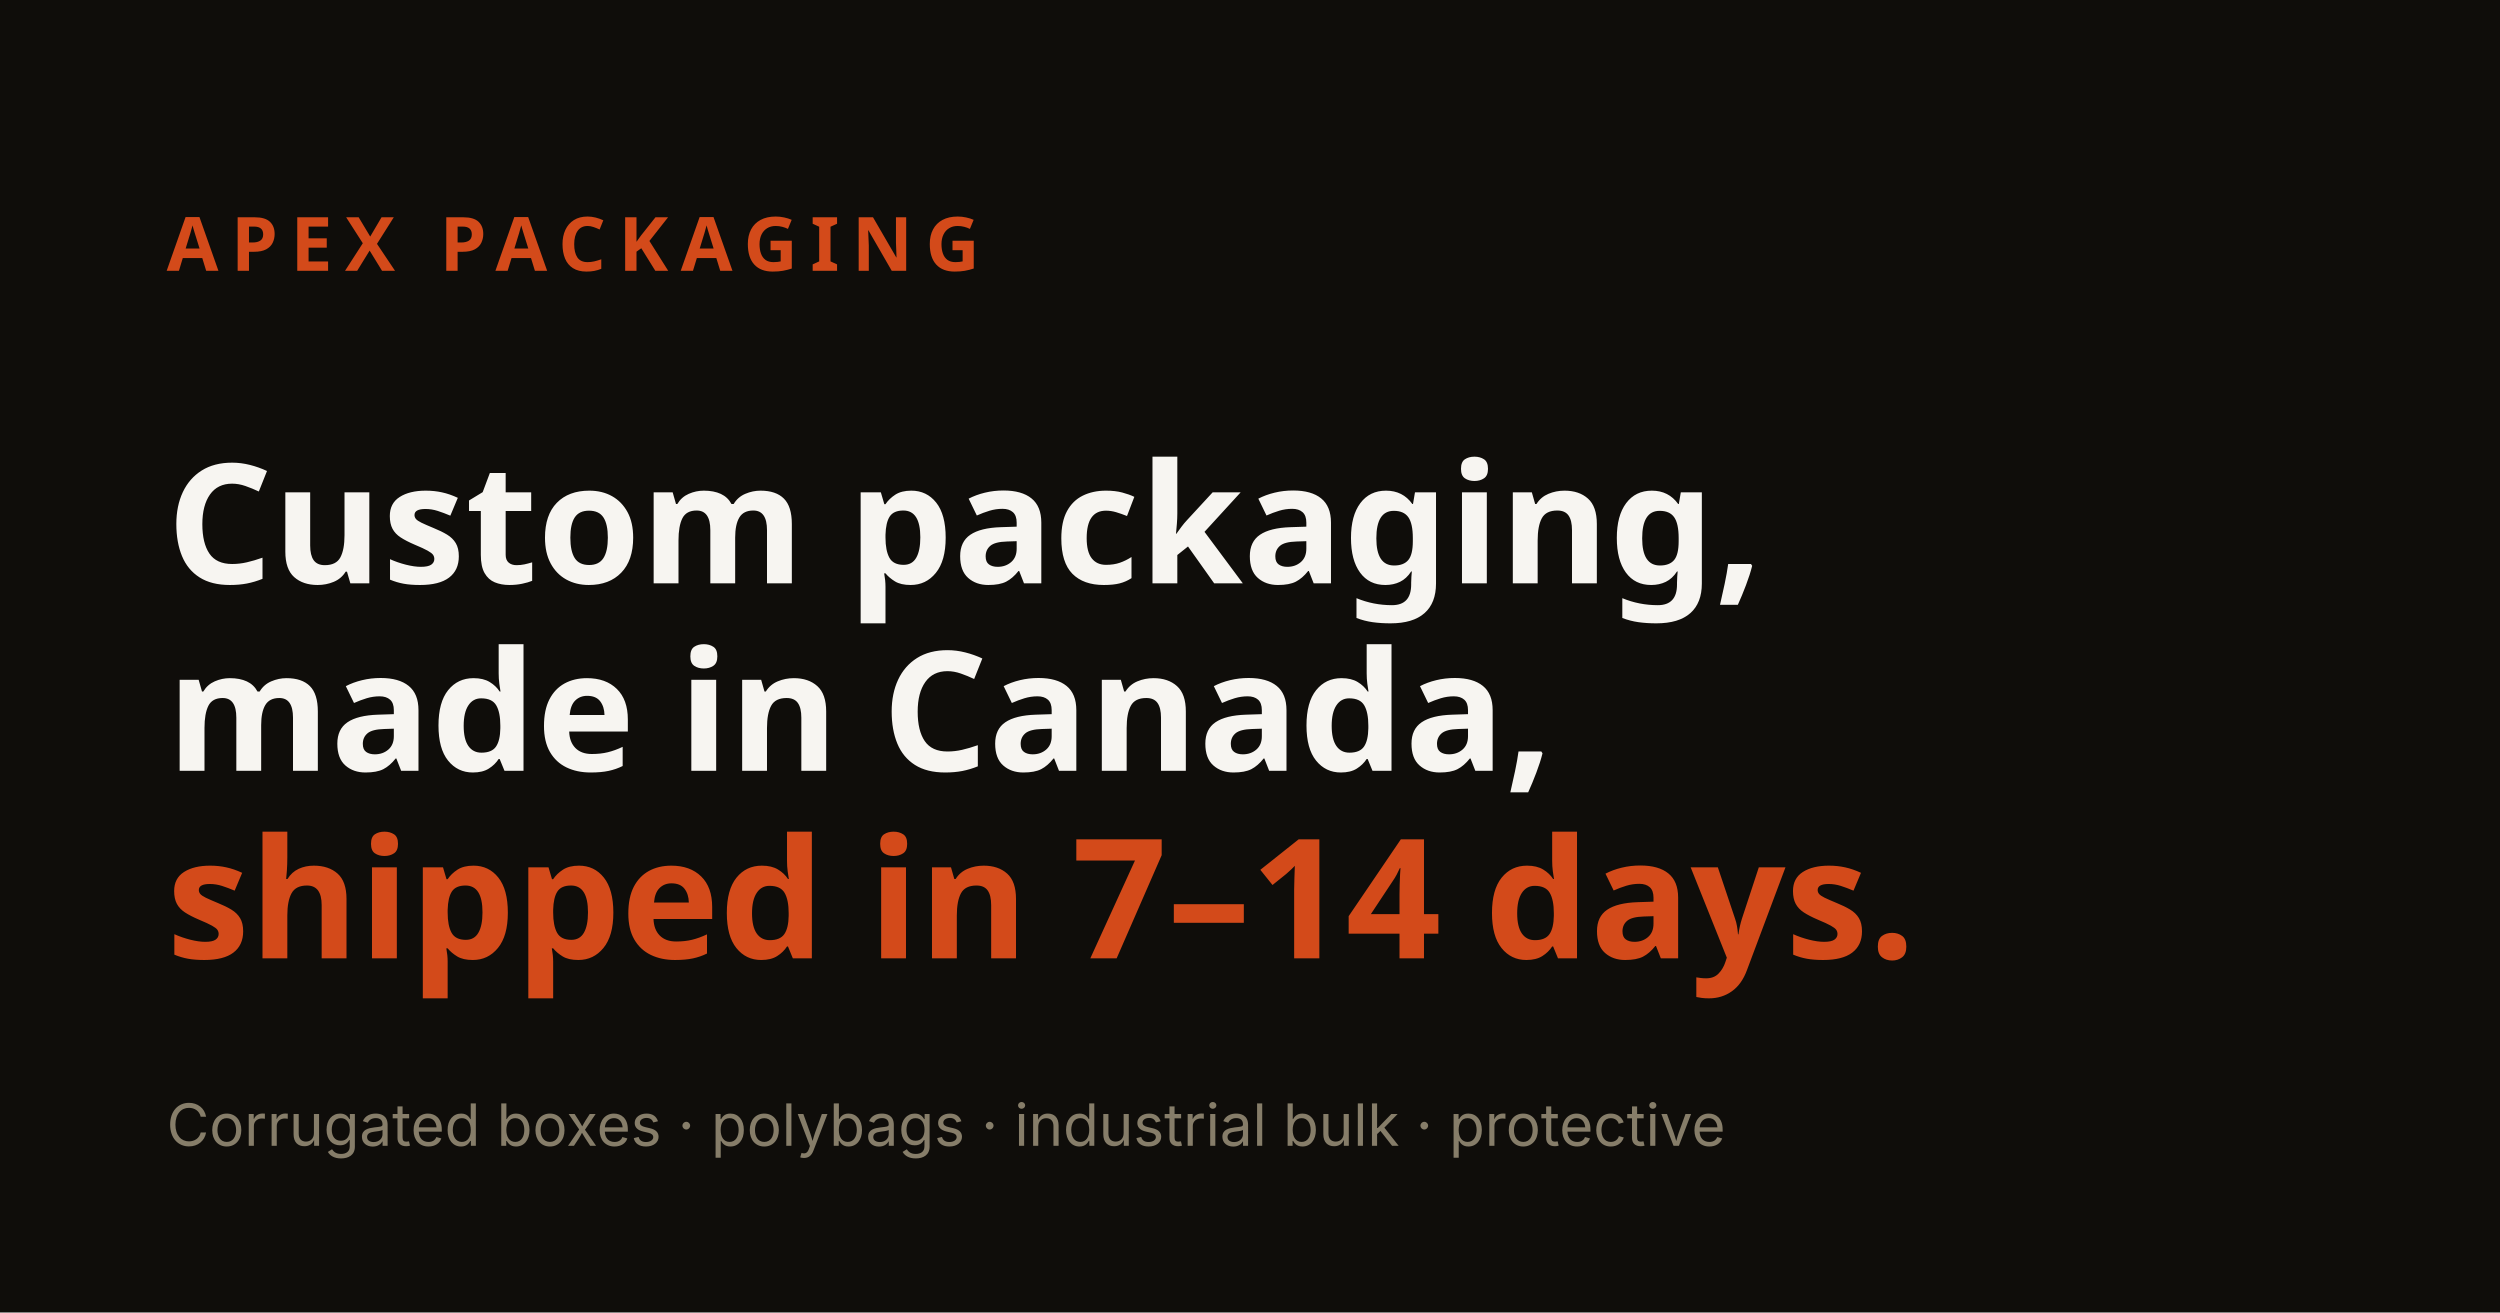
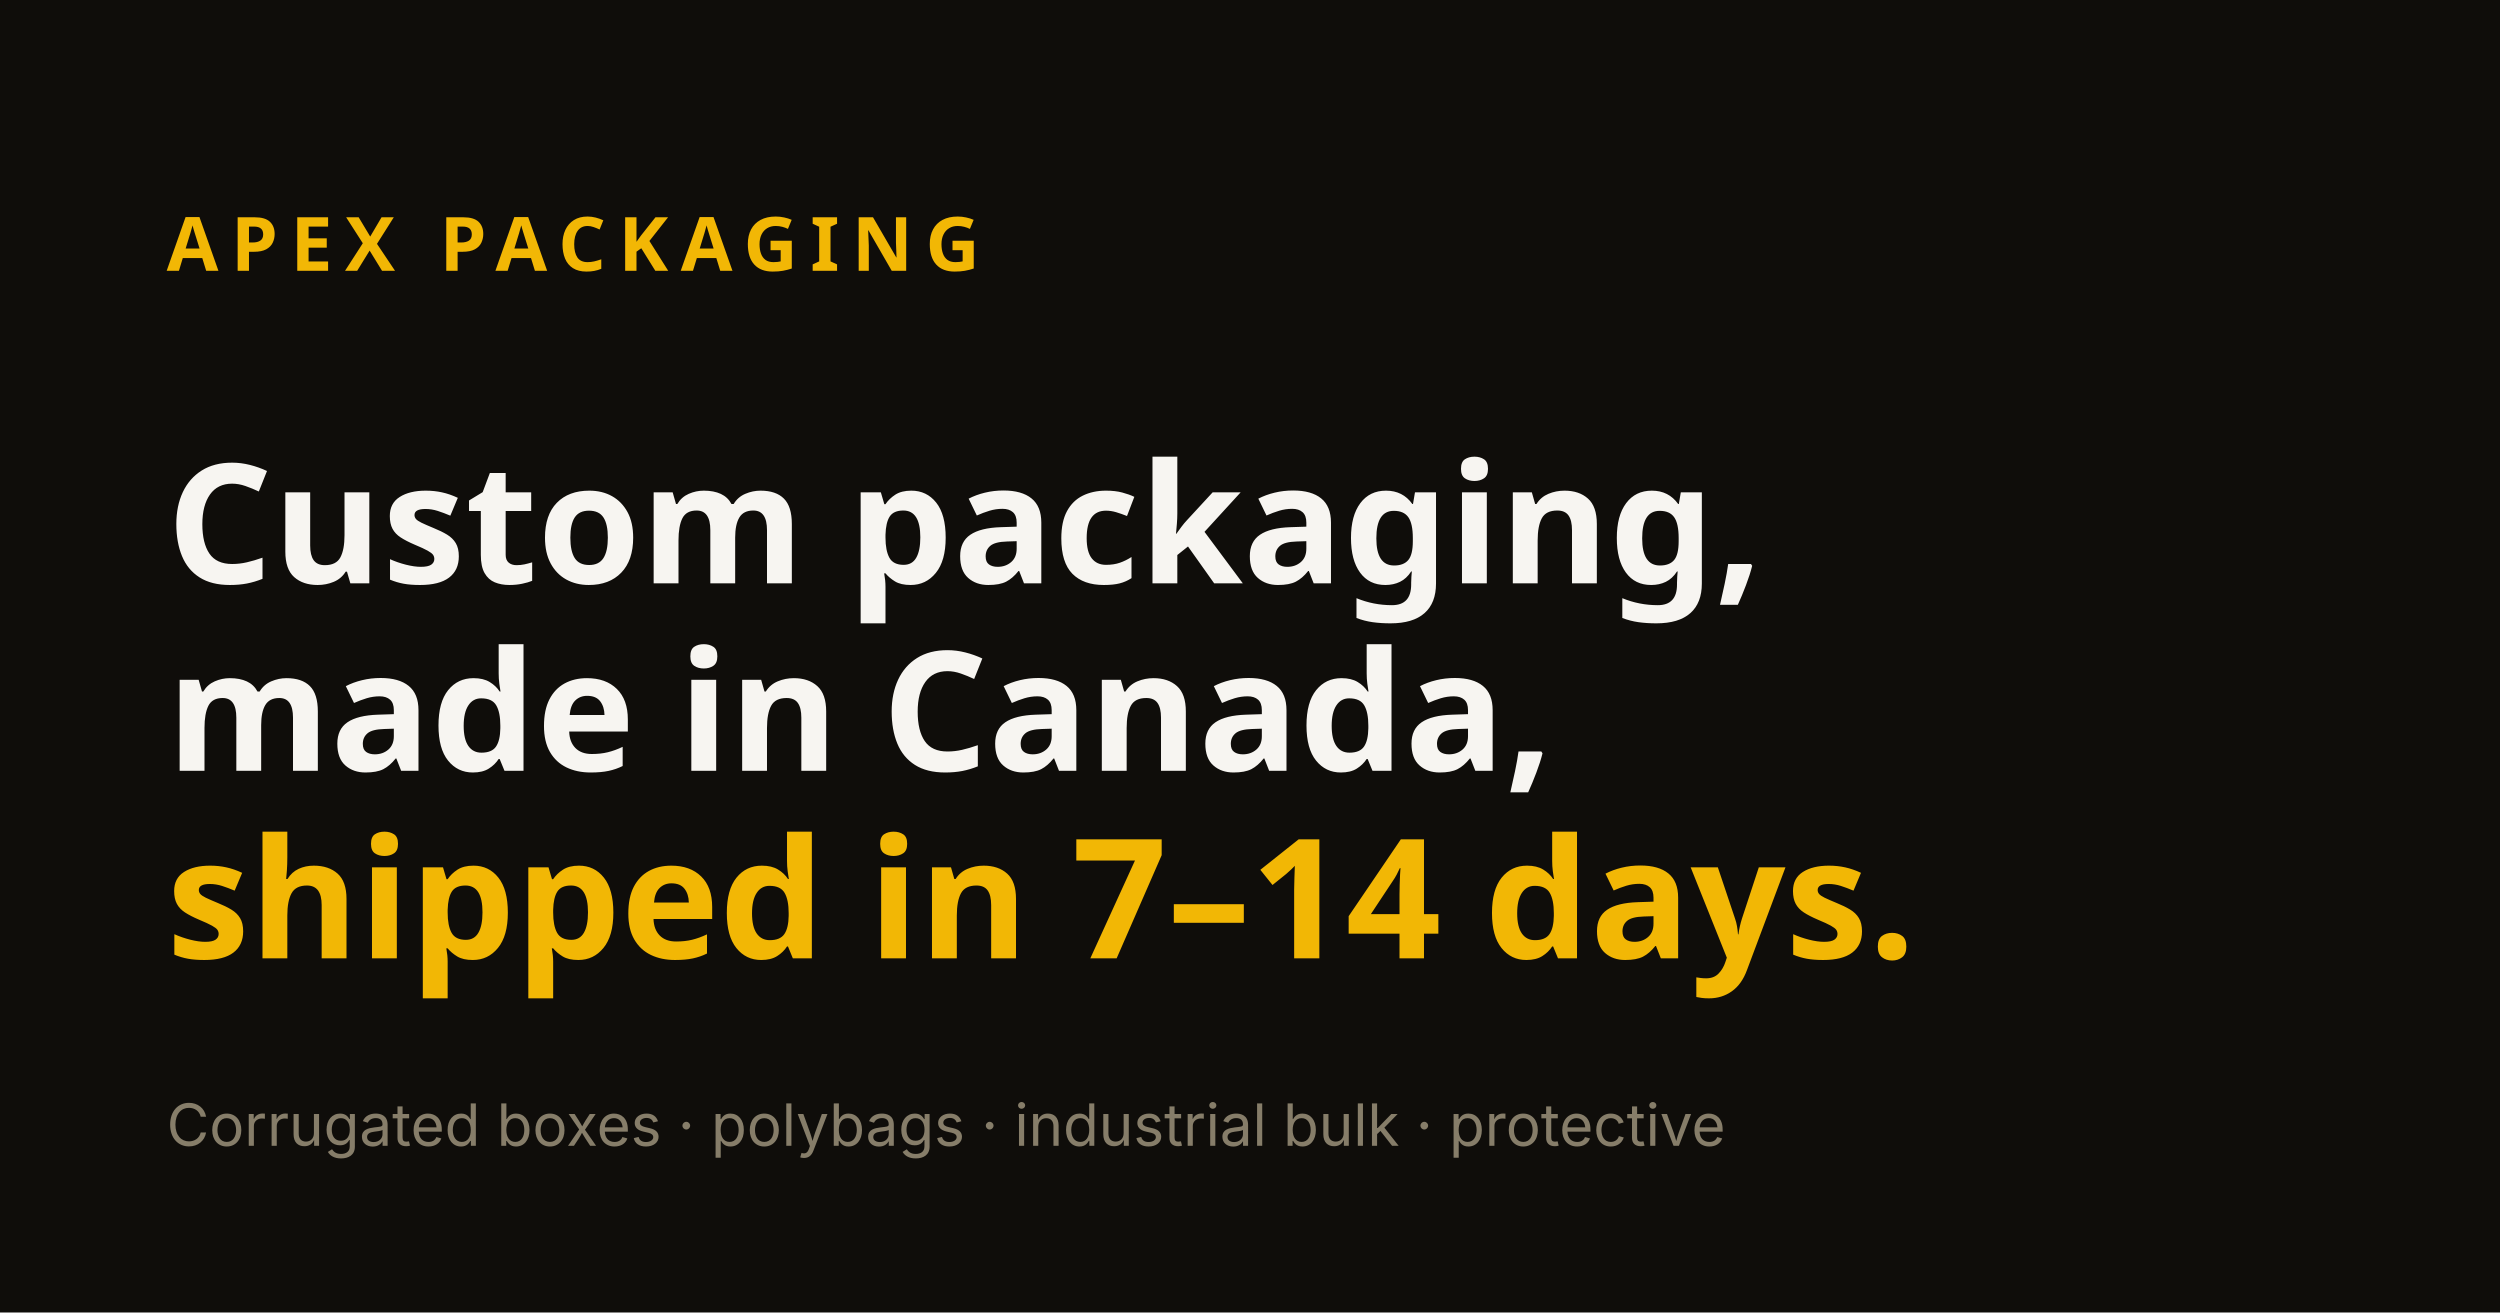
<svg xmlns="http://www.w3.org/2000/svg" viewBox="0 0 1200 630">
  <rect width="1200" height="630" fill="#0F0D0A" />
  <g transform="translate(80,80)">
-     <text x="0" y="50" font-family="Archivo, sans-serif" font-weight="700" font-size="36" fill="#D34A1A" letter-spacing="6">APEX PACKAGING</text>
+     <text x="0" y="50" font-family="Archivo, sans-serif" font-weight="700" font-size="36" fill="#F2B705" letter-spacing="6">APEX PACKAGING</text>
    <text x="0" y="200" font-family="Archivo, sans-serif" font-weight="700" font-size="80" fill="#F7F5F1">Custom packaging,</text>
    <text x="0" y="290" font-family="Archivo, sans-serif" font-weight="700" font-size="80" fill="#F7F5F1">made in Canada,</text>
-     <text x="0" y="380" font-family="Archivo, sans-serif" font-weight="700" font-size="80" fill="#D34A1A">shipped in 7–14 days.</text>
+     <text x="0" y="380" font-family="Archivo, sans-serif" font-weight="700" font-size="80" fill="#F2B705">shipped in 7–14 days.</text>
    <text x="0" y="470" font-family="Inter, sans-serif" font-weight="400" font-size="28" fill="#867D69">Corrugated boxes · polybags · industrial bulk · protective</text>
  </g>
</svg>
